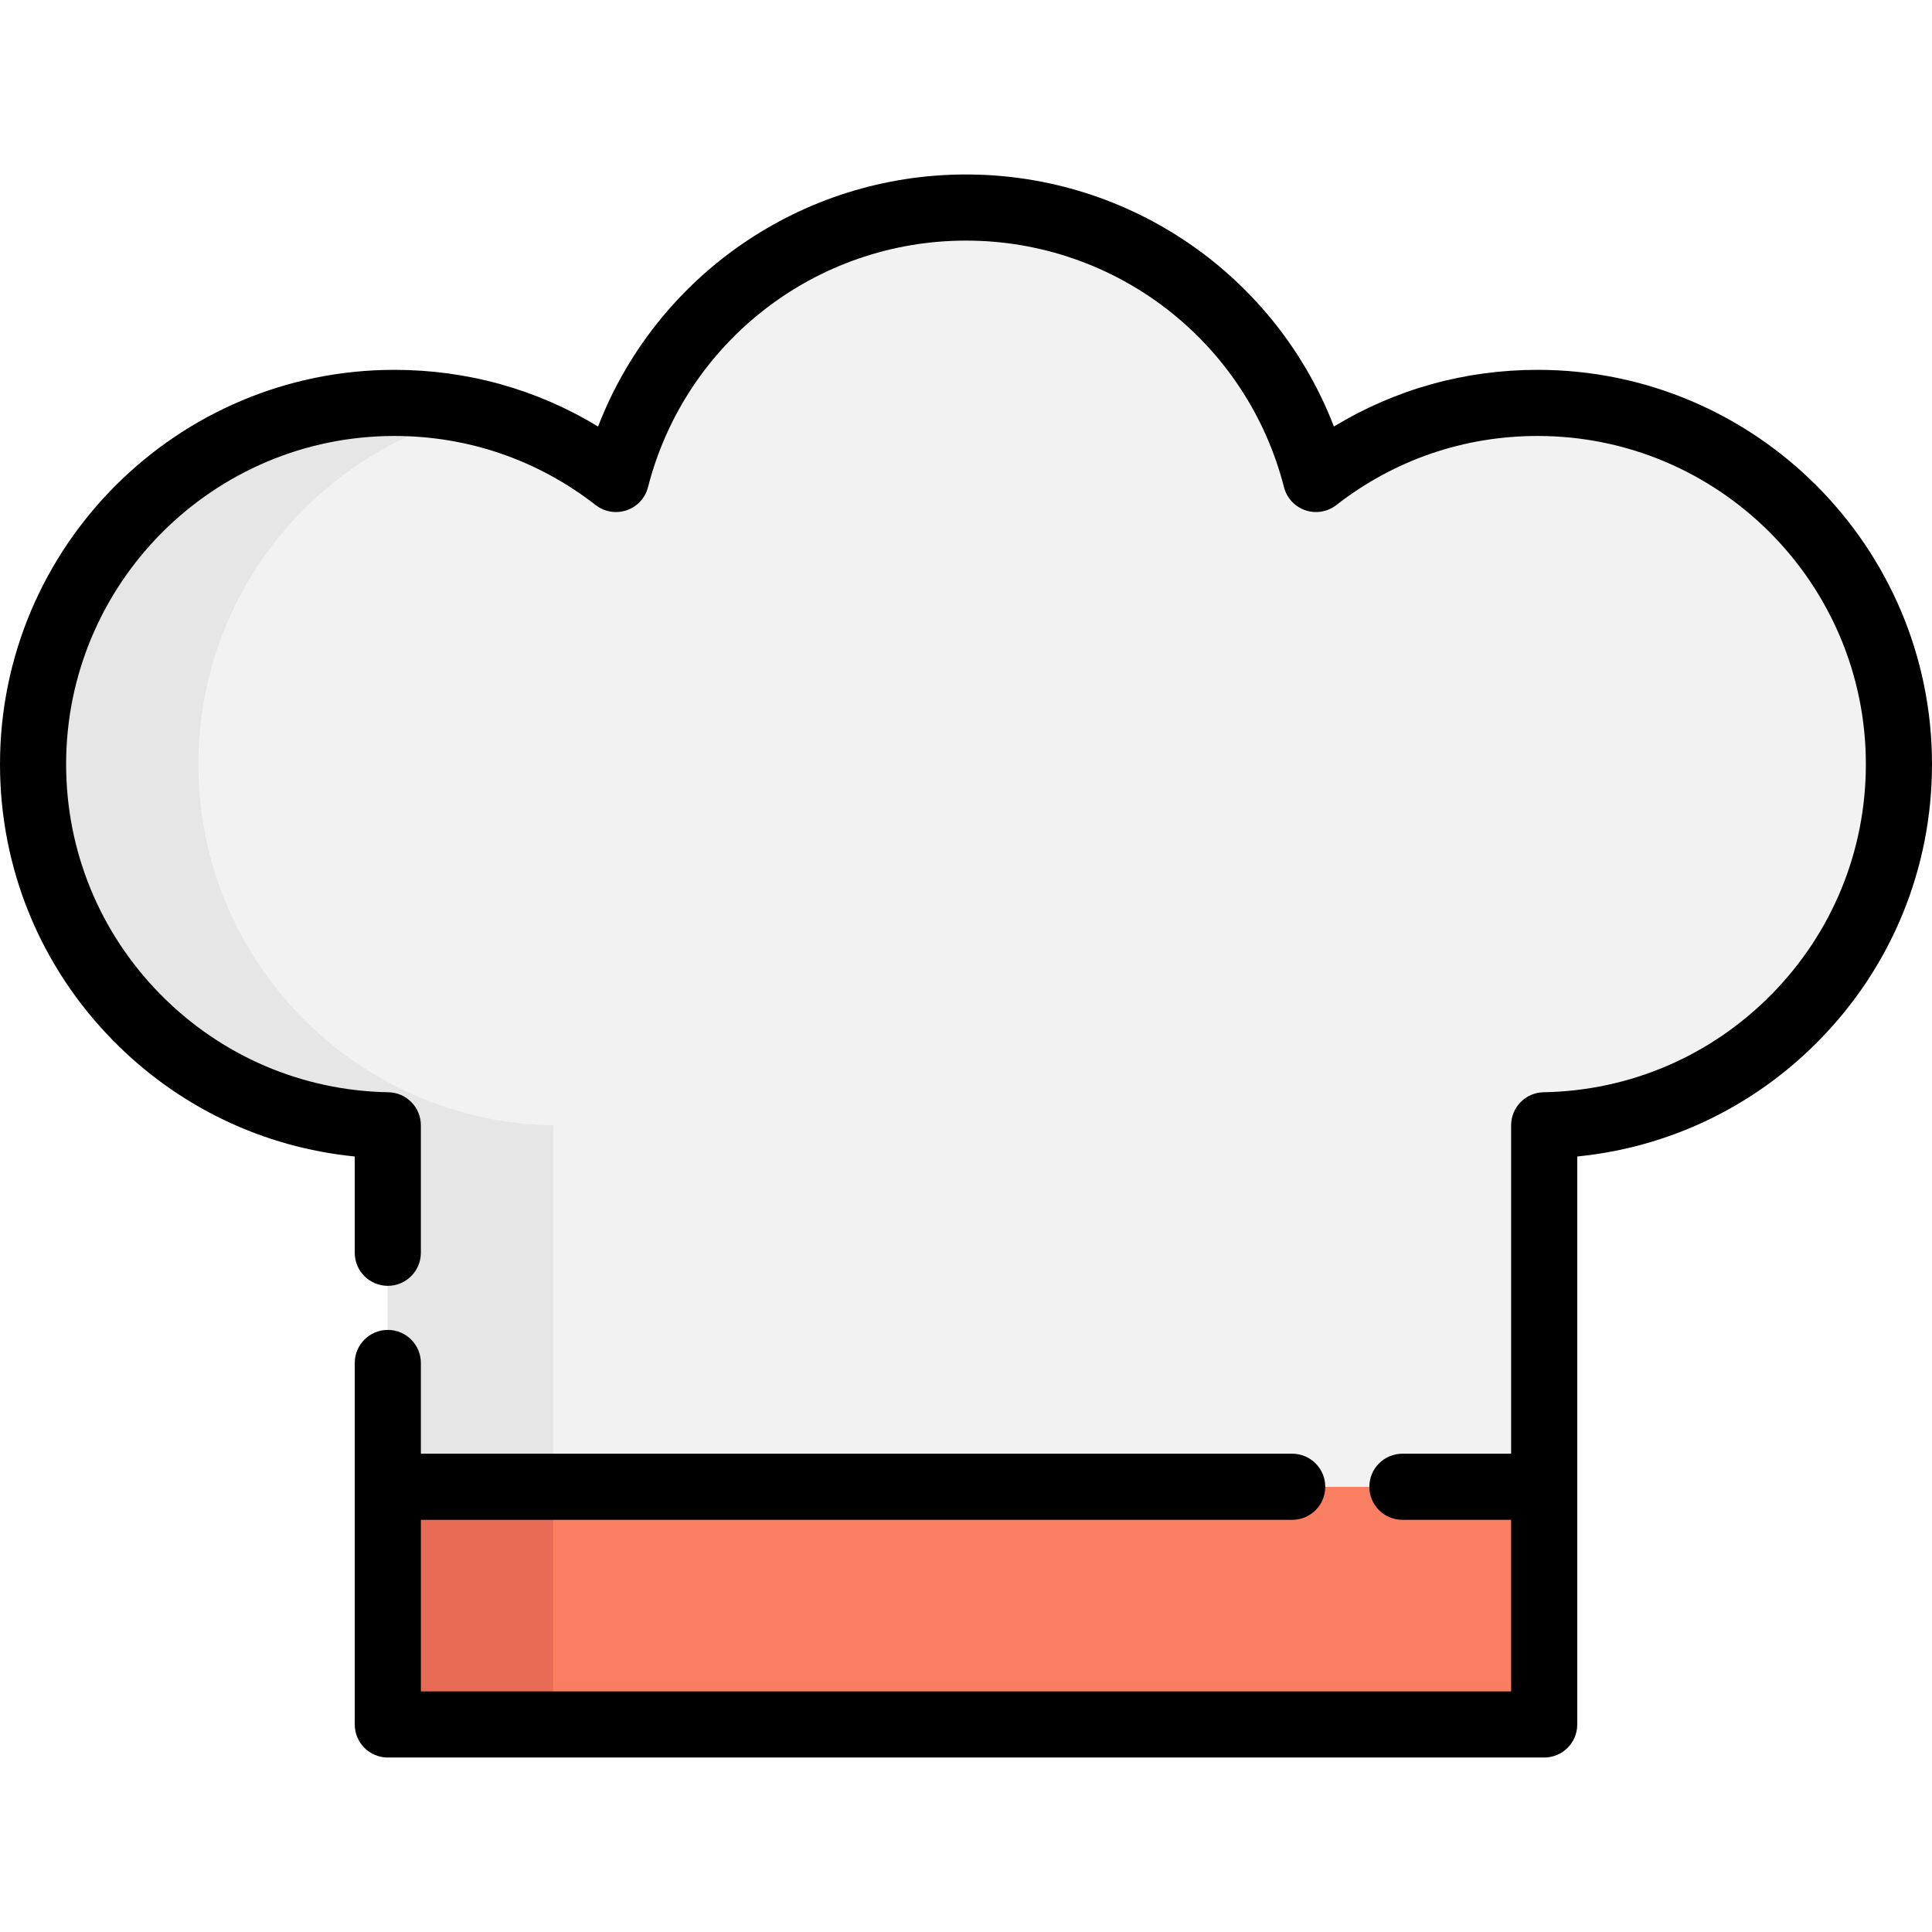
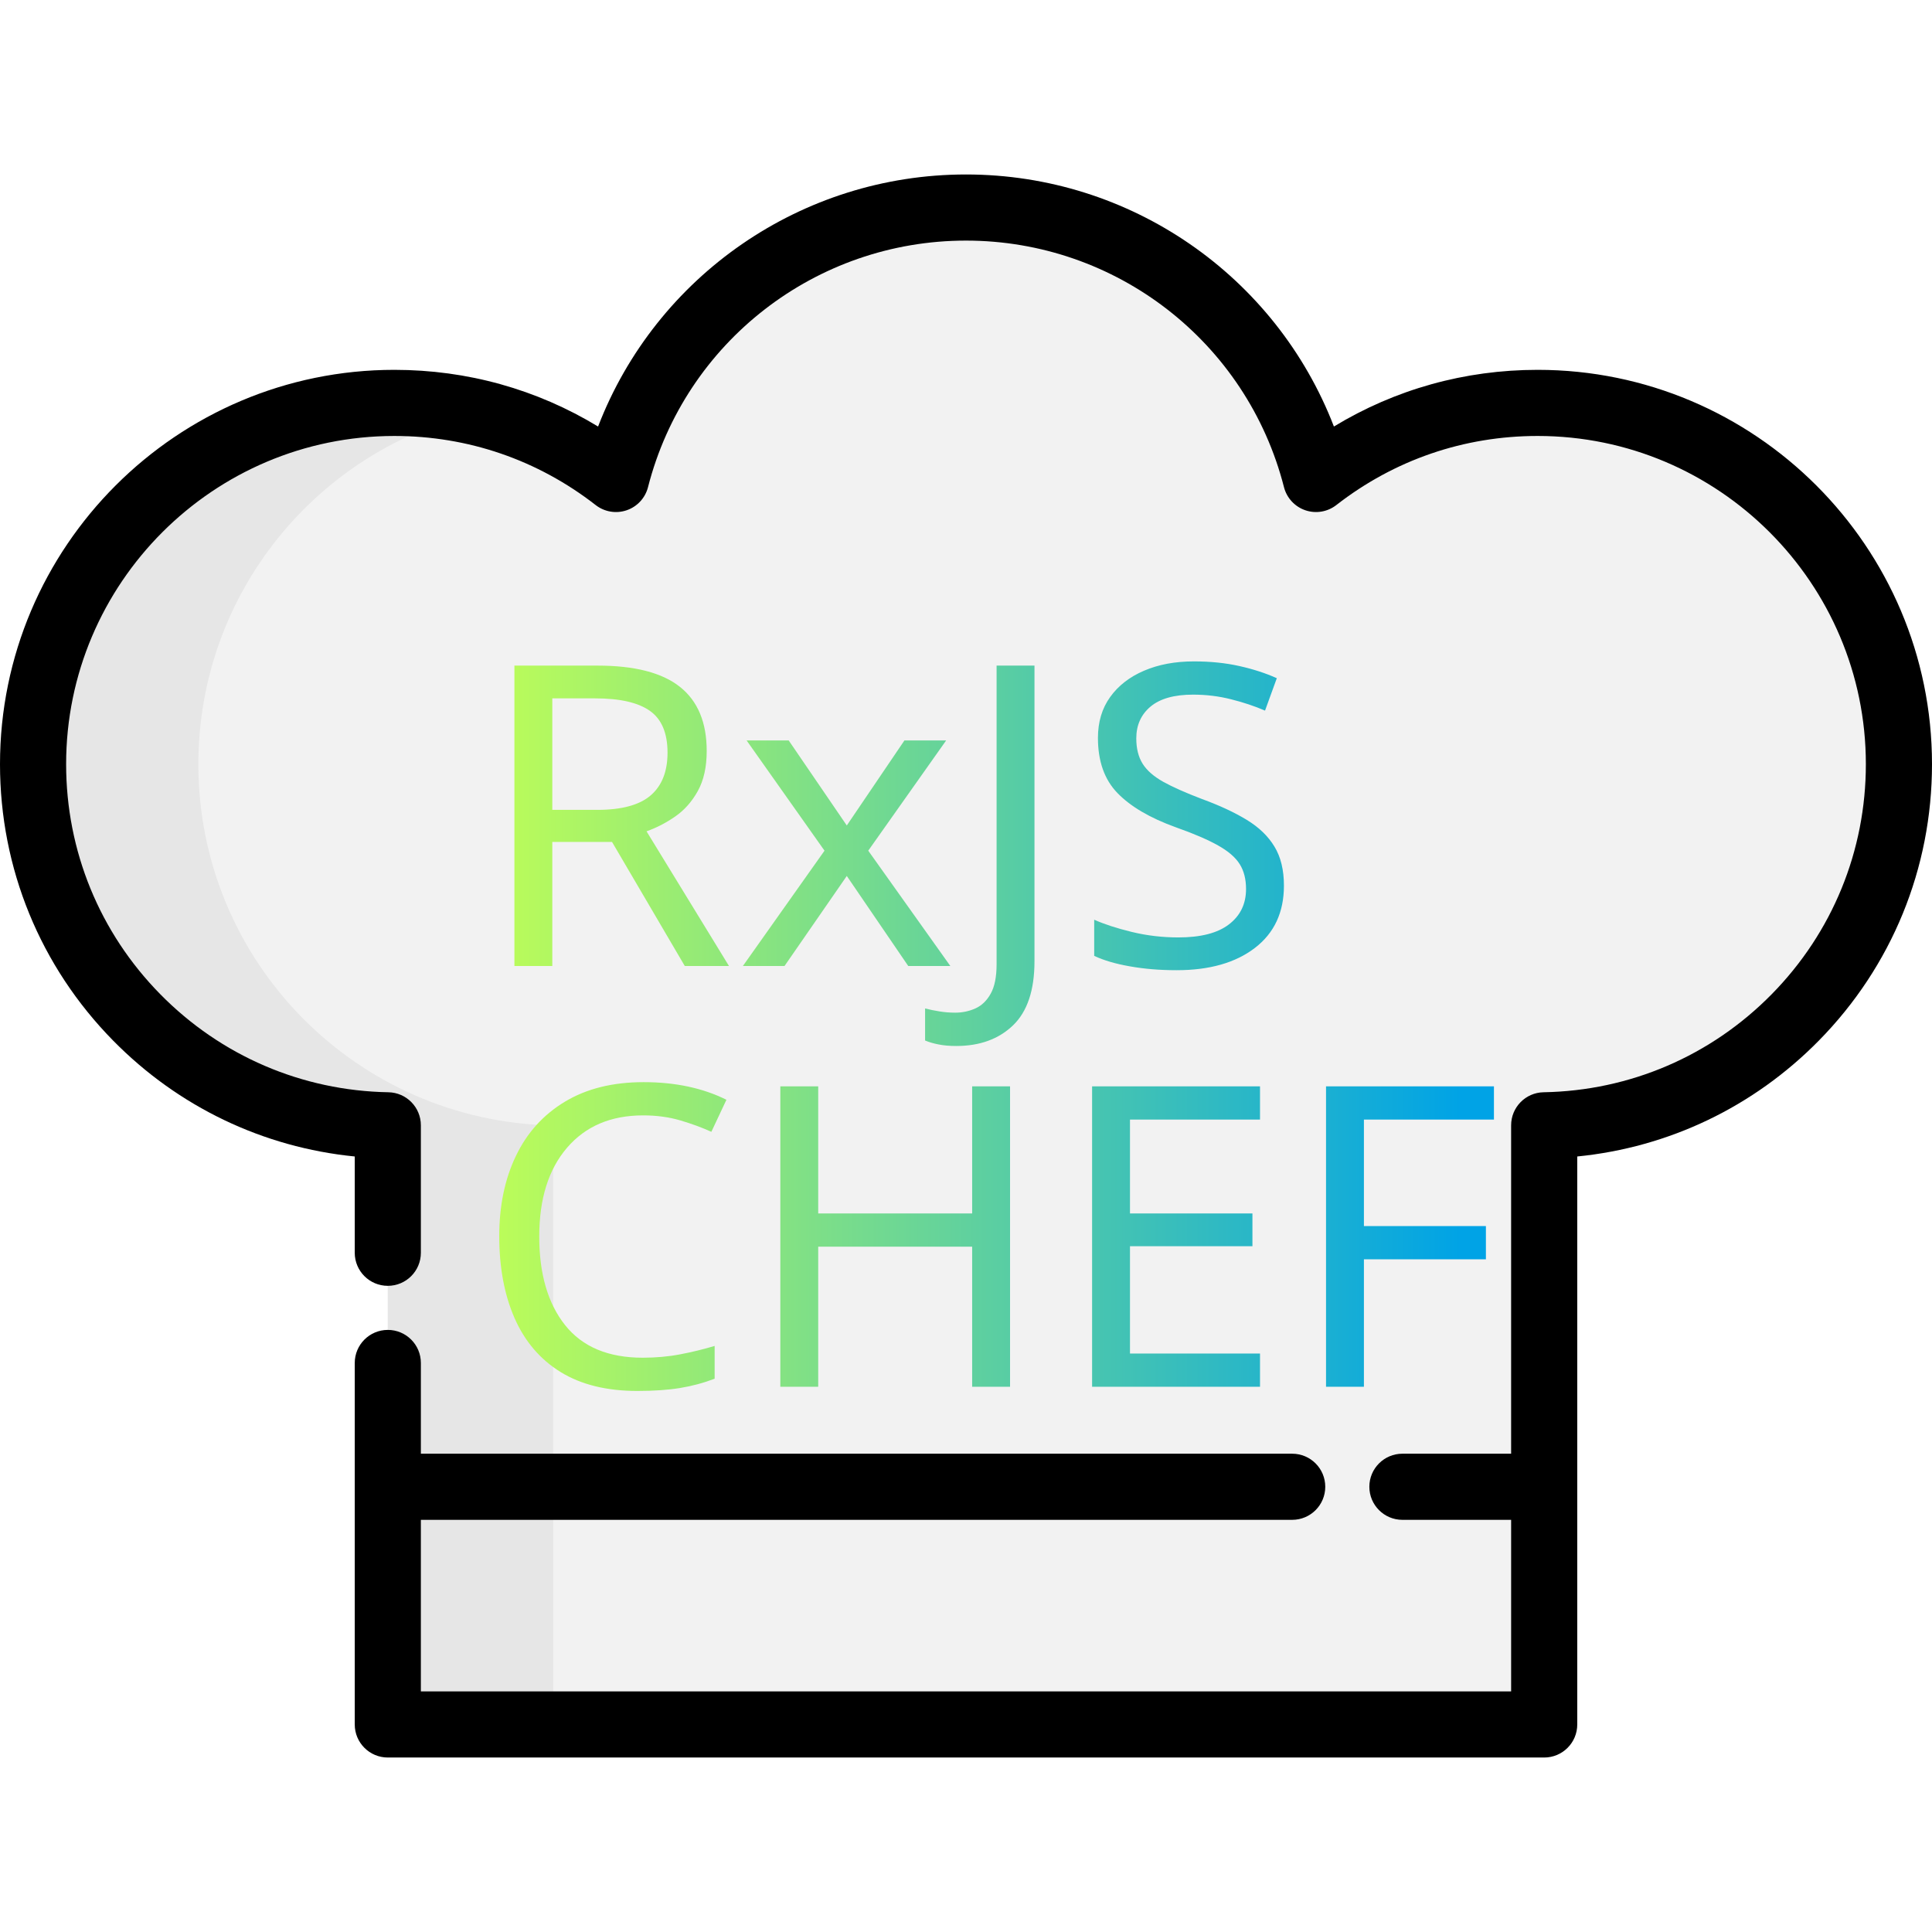
- <svg xmlns="http://www.w3.org/2000/svg" version="1.1" id="Layer_1" x="0px" y="0px" viewBox="0 0 512 512" style="enable-background:new 0 0 512 512;" xml:space="preserve">
-   <path style="fill:#F2F2F2;" d="M102.773,361.228v95.799h306.455v-158.78c52.075-0.93,94.011-43.405,94.011-95.702  c0-52.879-42.867-95.745-95.745-95.745c-22.144,0-42.514,7.538-58.733,20.159c-10.586-41.358-48.101-71.934-92.758-71.934  s-82.172,30.575-92.758,71.934c-16.219-12.621-36.591-20.159-58.733-20.159c-52.879,0-95.745,42.867-95.745,95.745  c0,52.297,41.936,94.772,94.011,95.702v33.774" />
-   <path style="fill:#E6E6E6;" d="M146.581,332.021v-33.774c-52.075-0.93-94.011-43.405-94.011-95.702  c0-45.34,31.526-83.293,73.846-93.2c-7.038-1.652-14.366-2.546-21.909-2.546c-52.879,0-95.745,42.867-95.745,95.745  c0,52.297,41.936,94.772,94.011,95.702v33.774v29.207v95.799h43.808v-95.799V332.021z" />
-   <rect x="102.773" y="394.039" style="fill:#F97E62;" width="306.452" height="62.99" />
-   <rect x="102.773" y="394.039" style="fill:#E86B56;" width="43.808" height="62.99" />
-   <path d="M407.491,98.011c-19.307,0-37.748,5.16-53.99,15.022C338.129,73.158,299.626,46.237,256,46.237  s-82.129,26.922-97.503,66.797c-16.241-9.863-34.683-15.022-53.99-15.022C46.882,98.011,0,144.893,0,202.519  c0,27.583,10.652,53.6,29.993,73.26c17.286,17.57,39.759,28.291,64.017,30.701v25.516c0,4.839,3.923,8.762,8.762,8.762  s8.762-3.923,8.762-8.762v-33.774c0-4.778-3.828-8.676-8.606-8.761c-22.902-0.409-44.368-9.632-60.443-25.972  c-16.097-16.362-24.962-38.014-24.962-60.97c0-47.963,39.021-86.983,86.985-86.983c19.509,0,37.958,6.332,53.352,18.312  c2.332,1.814,5.421,2.332,8.215,1.376c2.796-0.956,4.921-3.256,5.653-6.118C181.578,90.631,216.23,63.761,256,63.761  c39.768,0,74.422,26.871,84.269,65.344c0.733,2.862,2.858,5.163,5.653,6.118c2.795,0.956,5.885,0.438,8.215-1.376  c15.394-11.98,33.843-18.312,53.352-18.312c47.963,0,86.985,39.021,86.985,86.983c0,22.956-8.865,44.609-24.962,60.969  c-16.076,16.34-37.542,25.564-60.443,25.972c-4.777,0.085-8.606,3.983-8.606,8.761v87.028h-28.81c-4.839,0-8.762,3.923-8.762,8.762  s3.923,8.762,8.762,8.762h28.811v45.466h-288.93v-45.466h230.912c4.839,0,8.762-3.923,8.762-8.762s-3.923-8.762-8.762-8.762H111.535  v-24.047c0-4.839-3.923-8.762-8.762-8.762s-8.762,3.923-8.762,8.762v95.799c0,4.839,3.923,8.762,8.762,8.762h306.455  c4.839,0,8.762-3.923,8.762-8.762V306.48c24.258-2.41,46.731-13.132,64.017-30.701C501.348,256.12,512,230.102,512,202.519  C512,144.893,465.117,98.011,407.491,98.011z" />
-   <g>
- </g>
-   <g>
- </g>
-   <g>
- </g>
-   <g>
- </g>
-   <g>
- </g>
-   <g>
- </g>
-   <g>
- </g>
-   <g>
- </g>
-   <g>
- </g>
-   <g>
- </g>
-   <g>
- </g>
-   <g>
- </g>
-   <g>
- </g>
-   <g>
- </g>
-   <g>
- </g>
+ <svg xmlns="http://www.w3.org/2000/svg" width="100%" height="100%" viewBox="0 0 512 512" version="1.1" xml:space="preserve" style="fill-rule:evenodd;clip-rule:evenodd;stroke-linejoin:round;stroke-miterlimit:1.414;">
+   <path d="M102.773,361.228L102.773,457.027L409.228,457.027L409.228,298.247C461.303,297.317 503.239,254.842 503.239,202.545C503.239,149.666 460.372,106.8 407.494,106.8C385.35,106.8 364.98,114.338 348.761,126.959C338.175,85.601 300.66,55.025 256.003,55.025C211.346,55.025 173.831,85.6 163.245,126.959C147.026,114.338 126.654,106.8 104.512,106.8C51.633,106.8 8.767,149.667 8.767,202.545C8.767,254.842 50.703,297.317 102.778,298.247L102.778,332.021" style="fill:rgb(242,242,242);fill-rule:nonzero;" />
+   <path d="M146.581,332.021L146.581,298.247C94.506,297.317 52.57,254.842 52.57,202.545C52.57,157.205 84.096,119.252 126.416,109.345C119.378,107.693 112.05,106.799 104.507,106.799C51.628,106.799 8.762,149.666 8.762,202.544C8.762,254.841 50.698,297.316 102.773,298.246L102.773,457.026L146.581,457.026L146.581,361.227L146.581,332.021Z" style="fill:rgb(230,230,230);fill-rule:nonzero;" />
+   <rect x="102.773" y="394.039" width="43.808" height="62.99" style="fill:rgb(230,230,230);" />
+   <path d="M407.491,98.011C388.184,98.011 369.743,103.171 353.501,113.033C338.129,73.158 299.626,46.237 256,46.237C212.374,46.237 173.871,73.159 158.497,113.034C142.256,103.171 123.814,98.012 104.507,98.012C46.882,98.011 0,144.893 0,202.519C0,230.102 10.652,256.119 29.993,275.779C47.279,293.349 69.752,304.07 94.01,306.48L94.01,331.996C94.01,336.835 97.933,340.758 102.772,340.758C107.611,340.758 111.534,336.835 111.534,331.996L111.534,298.222C111.534,293.444 107.706,289.546 102.928,289.461C80.026,289.052 58.56,279.829 42.485,263.489C26.388,247.127 17.523,225.475 17.523,202.519C17.523,154.556 56.544,115.536 104.508,115.536C124.017,115.536 142.466,121.868 157.86,133.848C160.192,135.662 163.281,136.18 166.075,135.224C168.871,134.268 170.996,131.968 171.728,129.106C181.578,90.631 216.23,63.761 256,63.761C295.768,63.761 330.422,90.632 340.269,129.105C341.002,131.967 343.127,134.268 345.922,135.223C348.717,136.179 351.807,135.661 354.137,133.847C369.531,121.867 387.98,115.535 407.489,115.535C455.452,115.535 494.474,154.556 494.474,202.518C494.474,225.474 485.609,247.127 469.512,263.487C453.436,279.827 431.97,289.051 409.069,289.459C404.292,289.544 400.463,293.442 400.463,298.22L400.463,385.248L371.653,385.248C366.814,385.248 362.891,389.171 362.891,394.01C362.891,398.849 366.814,402.772 371.653,402.772L400.464,402.772L400.464,448.238L111.534,448.238L111.534,402.772L342.446,402.772C347.285,402.772 351.208,398.849 351.208,394.01C351.208,389.171 347.285,385.248 342.446,385.248L111.535,385.248L111.535,361.201C111.535,356.362 107.612,352.439 102.773,352.439C97.934,352.439 94.011,356.362 94.011,361.201L94.011,457C94.011,461.839 97.934,465.762 102.773,465.762L409.228,465.762C414.067,465.762 417.99,461.839 417.99,457L417.99,306.48C442.248,304.07 464.721,293.348 482.007,275.779C501.348,256.12 512,230.102 512,202.519C512,144.893 465.117,98.011 407.491,98.011Z" style="fill-rule:nonzero;" />
+   <g transform="matrix(1.54865,2.44591e-32,-2.44591e-32,1.54865,-28.3174,-96.3841)">
+     <g id="Layer1">
+       <g>
+         <text x="99.327px" y="227.543px" style="font-family:'chocoleta';font-size:72px;fill:url(#_Linear1);">RxJS</text>
+         <text x="99.327px" y="299.543px" style="font-family:'chocoleta';font-size:72px;fill:url(#_Linear2);">CHEF</text>
+       </g>
+     </g>
+   </g>
+   <defs>
+     <linearGradient id="_Linear1" x1="0" y1="0" x2="1" y2="0" gradientUnits="userSpaceOnUse" gradientTransform="matrix(168.429,0,0,127.968,99.3781,235.583)">
+       <stop offset="0" style="stop-color:rgb(193,255,85);stop-opacity:1" />
+       <stop offset="1" style="stop-color:rgb(0,163,230);stop-opacity:1" />
+     </linearGradient>
+     <linearGradient id="_Linear2" x1="0" y1="0" x2="1" y2="0" gradientUnits="userSpaceOnUse" gradientTransform="matrix(168.429,0,0,127.968,99.3781,235.583)">
+       <stop offset="0" style="stop-color:rgb(193,255,85);stop-opacity:1" />
+       <stop offset="1" style="stop-color:rgb(0,163,230);stop-opacity:1" />
+     </linearGradient>
+   </defs>
</svg>
